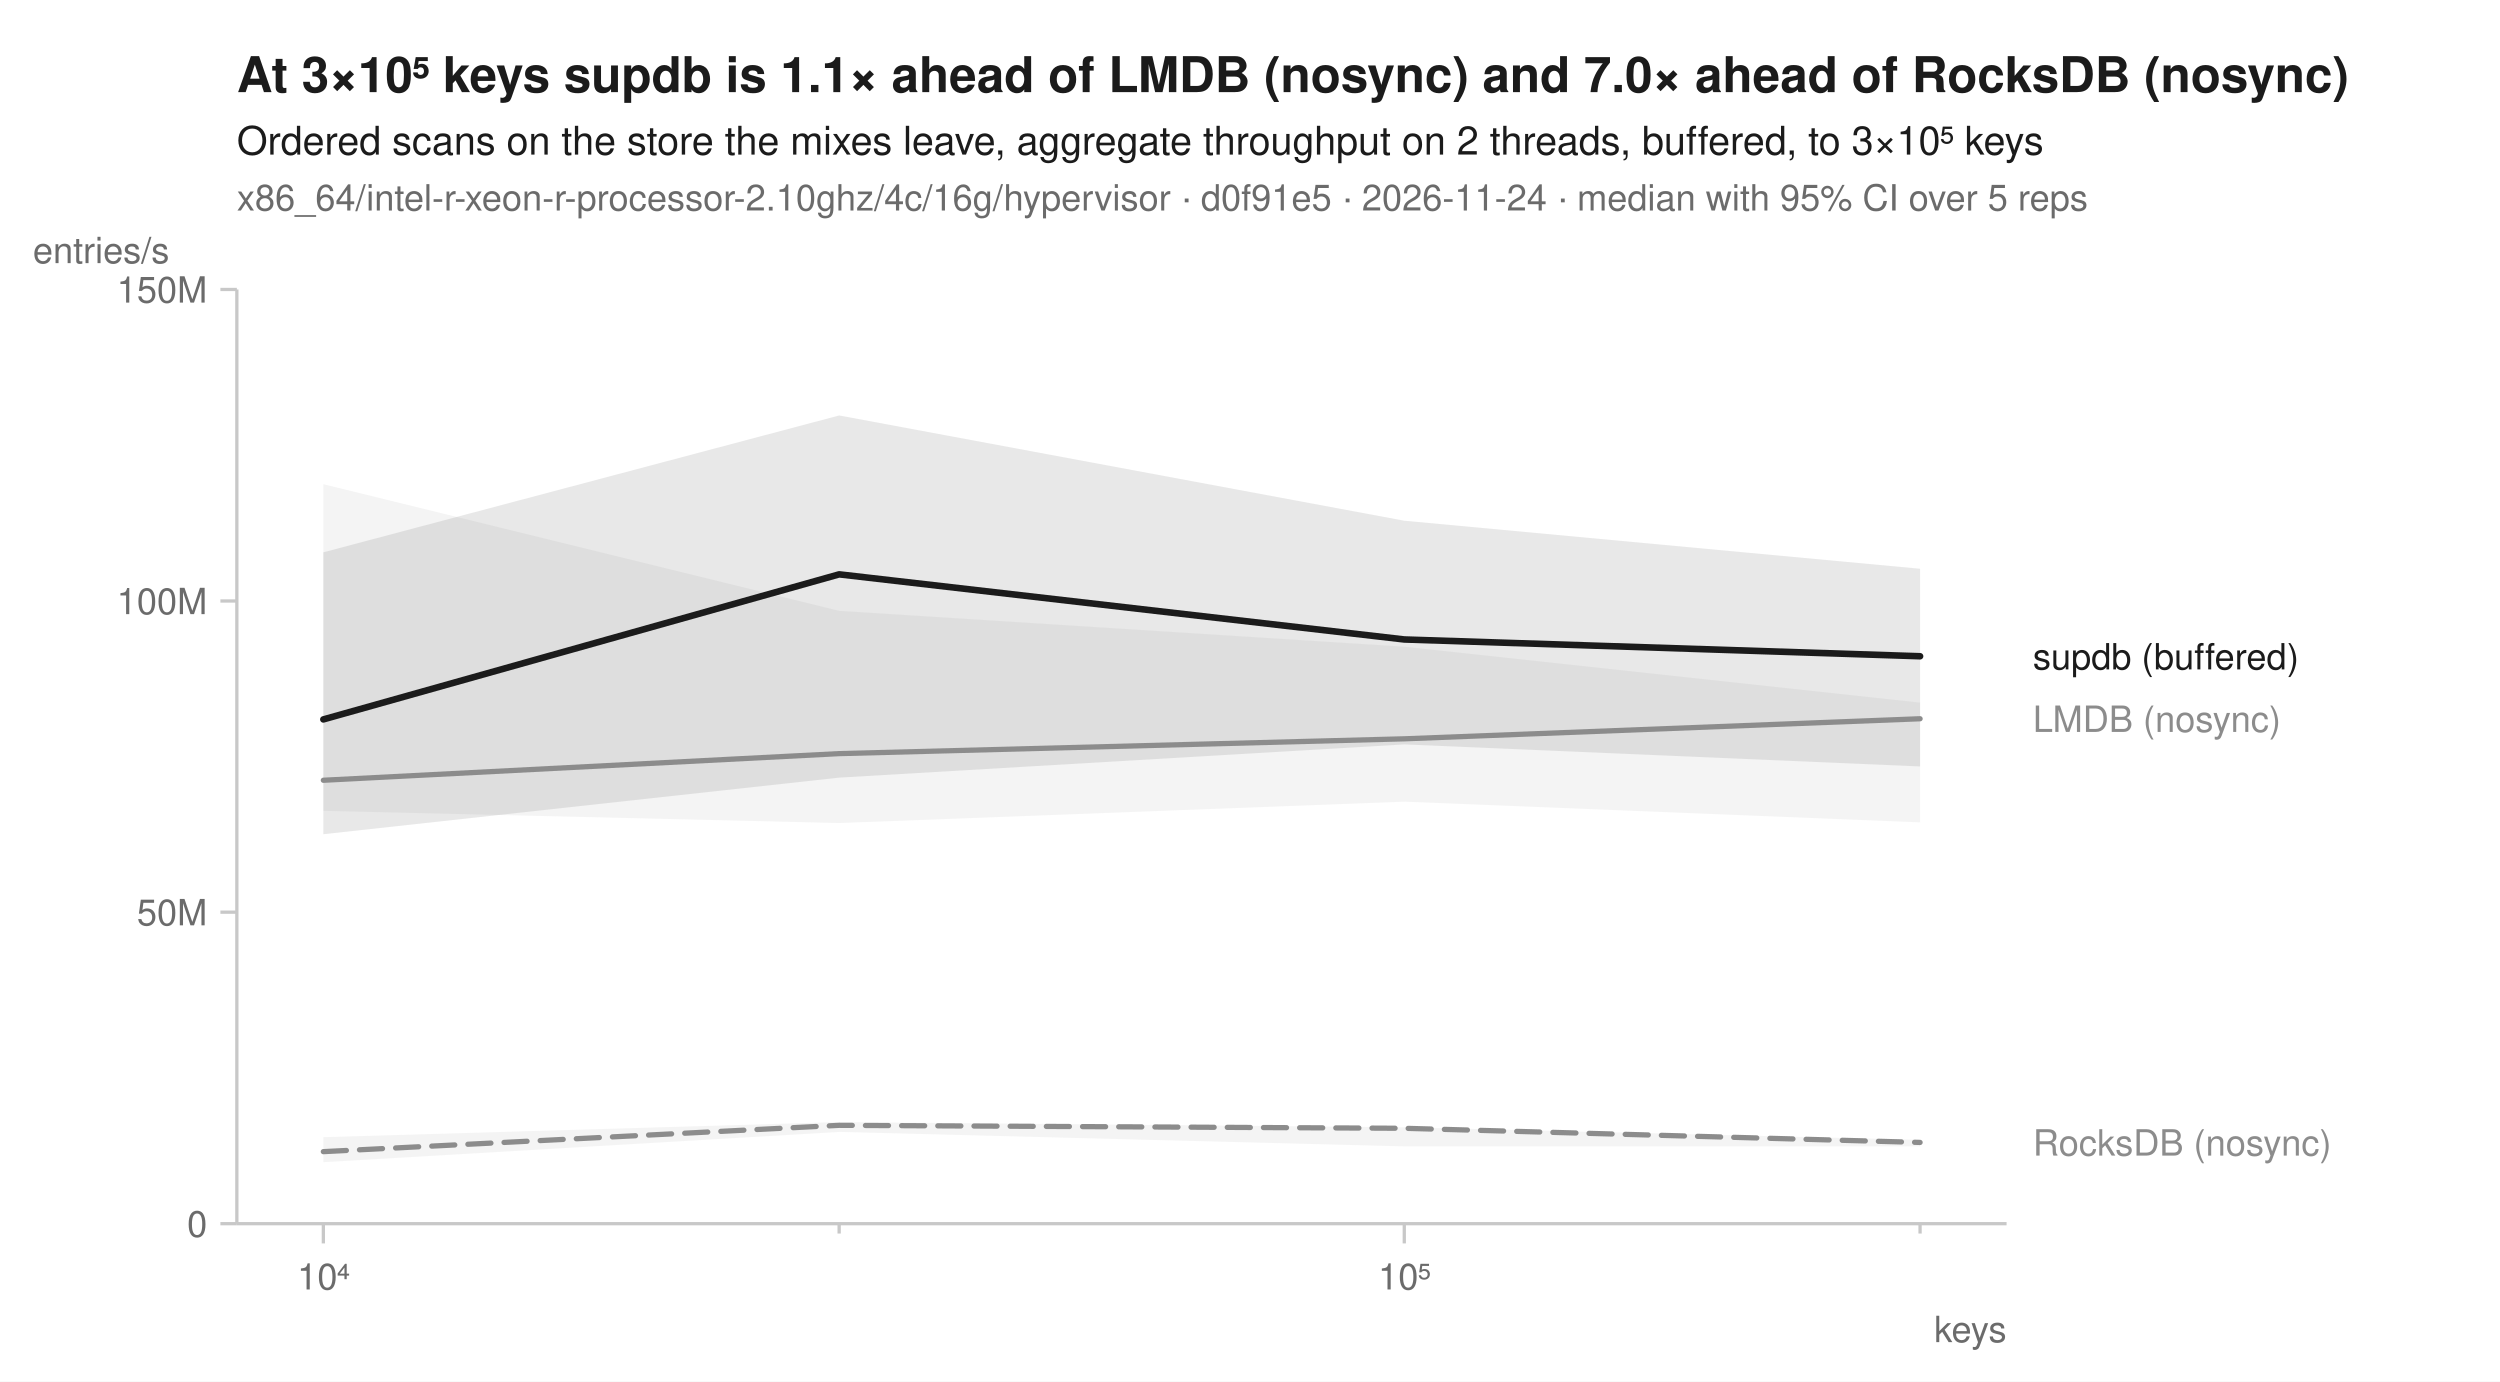
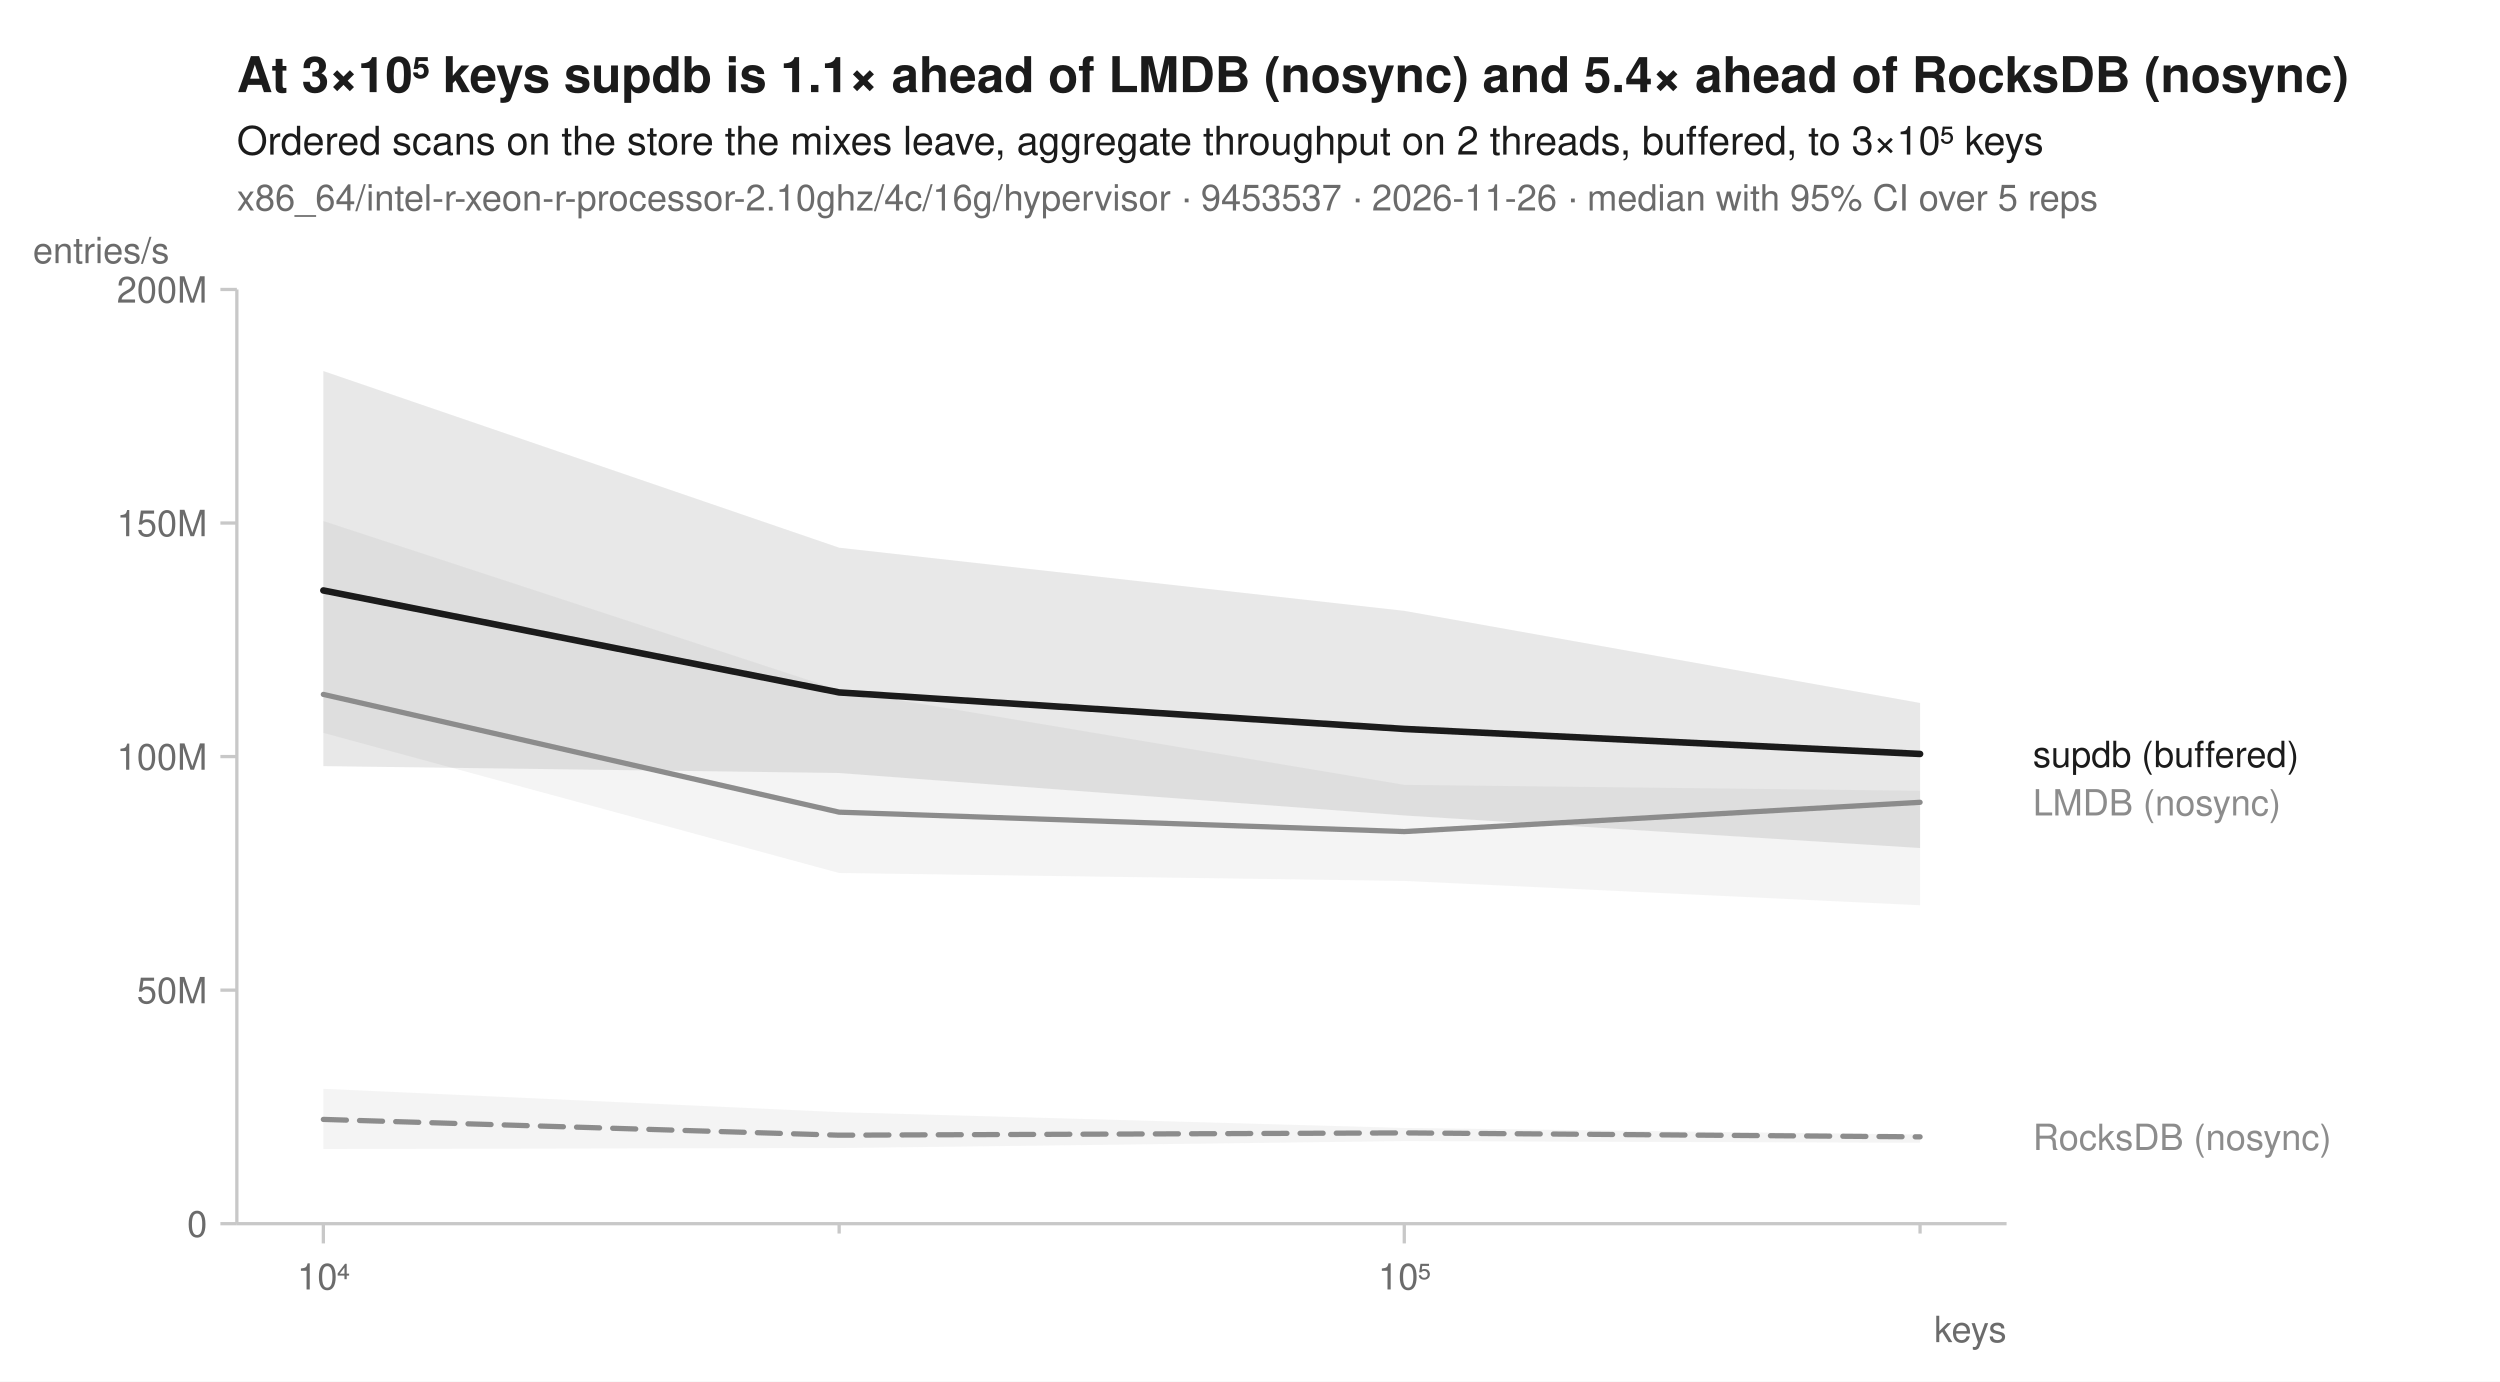
<svg xmlns="http://www.w3.org/2000/svg" width="760" height="420" viewBox="0 0 760 420" font-family="-apple-system, BlinkMacSystemFont, 'Segoe UI', Helvetica, Arial, sans-serif" fill="#1b1b1b">
  <rect width="760" height="420" fill="white" />
-   <text x="72" y="28" font-size="15" font-weight="600">At 3×10⁵ keys supdb is 1.1× ahead of LMDB (nosync) and 7.0× ahead of RocksDB (nosync)</text>
+   <text x="72" y="28" font-size="15" font-weight="600">At 3×10⁵ keys supdb is 1.1× ahead of LMDB (nosync) and 5.4× ahead of RocksDB (nosync)</text>
  <text x="72" y="47" font-size="12">Ordered scans on the store the mixes leave, aggregate throughput on 2 threads, buffered, to 3×10⁵ keys</text>
-   <text x="72" y="64" font-size="11" fill="#6b6b6b">x86_64/intel-r-xeon-r-processor-2.10ghz/4c/16g/hypervisor · d0f91e5 · 2026-11-24 · median with 95% CI over 5 reps</text>
+   <text x="72" y="64" font-size="11" fill="#6b6b6b">x86_64/intel-r-xeon-r-processor-2.10ghz/4c/16g/hypervisor · 9453537 · 2026-11-26 · median with 95% CI over 5 reps</text>
  <line x1="72" y1="372" x2="610" y2="372" stroke="#c8c8c8" stroke-width="1" />
  <line x1="72" y1="88" x2="72" y2="372" stroke="#c8c8c8" stroke-width="1" />
  <line x1="98.3" y1="372" x2="98.3" y2="378" stroke="#c8c8c8" stroke-width="1" />
  <text x="98.3" y="392" font-size="11" text-anchor="middle" fill="#6b6b6b">10⁴</text>
  <line x1="255.1" y1="372" x2="255.1" y2="375" stroke="#c8c8c8" stroke-width="1" />
  <line x1="426.9" y1="372" x2="426.9" y2="378" stroke="#c8c8c8" stroke-width="1" />
  <text x="426.9" y="392" font-size="11" text-anchor="middle" fill="#6b6b6b">10⁵</text>
  <line x1="583.7" y1="372" x2="583.7" y2="375" stroke="#c8c8c8" stroke-width="1" />
  <text x="610" y="408" font-size="11" text-anchor="end" fill="#6b6b6b">keys</text>
  <line x1="67" y1="372.0" x2="72" y2="372.0" stroke="#c8c8c8" stroke-width="1" />
  <text x="63" y="376.0" font-size="11" text-anchor="end" fill="#6b6b6b">0</text>
-   <line x1="67" y1="277.3" x2="72" y2="277.3" stroke="#c8c8c8" stroke-width="1" />
-   <text x="63" y="281.3" font-size="11" text-anchor="end" fill="#6b6b6b">50M</text>
-   <line x1="67" y1="182.7" x2="72" y2="182.7" stroke="#c8c8c8" stroke-width="1" />
-   <text x="63" y="186.7" font-size="11" text-anchor="end" fill="#6b6b6b">100M</text>
+   <line x1="67" y1="301.0" x2="72" y2="301.0" stroke="#c8c8c8" stroke-width="1" />
+   <text x="63" y="305.0" font-size="11" text-anchor="end" fill="#6b6b6b">50M</text>
+   <line x1="67" y1="230.0" x2="72" y2="230.0" stroke="#c8c8c8" stroke-width="1" />
+   <text x="63" y="234.0" font-size="11" text-anchor="end" fill="#6b6b6b">100M</text>
+   <line x1="67" y1="159.0" x2="72" y2="159.0" stroke="#c8c8c8" stroke-width="1" />
+   <text x="63" y="163.0" font-size="11" text-anchor="end" fill="#6b6b6b">150M</text>
  <line x1="67" y1="88.0" x2="72" y2="88.0" stroke="#c8c8c8" stroke-width="1" />
-   <text x="63" y="92.0" font-size="11" text-anchor="end" fill="#6b6b6b">150M</text>
+   <text x="63" y="92.0" font-size="11" text-anchor="end" fill="#6b6b6b">200M</text>
  <text x="10" y="80" font-size="11" text-anchor="start" fill="#6b6b6b">entries/s</text>
-   <path d="M98.3,345.7 L255.1,341.1 L426.9,342.7 L583.7,346.5 L583.7,348.5 L426.9,348.5 L255.1,344.1 L98.3,353.3 Z" fill="#8c8c8c" fill-opacity="0.10" />
-   <path d="M98.3,147.2 L255.1,185.7 L426.9,196.6 L583.7,213.6 L583.7,250.0 L426.9,243.7 L255.1,250.2 L98.3,246.5 Z" fill="#8c8c8c" fill-opacity="0.10" />
-   <path d="M98.3,167.9 L255.1,126.3 L426.9,158.3 L583.7,172.9 L583.7,233.0 L426.9,226.3 L255.1,236.4 L98.3,253.6 Z" fill="#1b1b1b" fill-opacity="0.10" />
-   <path d="M98.3,350.1 L255.1,342.1 L426.9,343.0 L583.7,347.3 " fill="none" stroke="#8c8c8c" stroke-width="1.6" stroke-linejoin="round" stroke-linecap="round" stroke-dasharray="7,4" />
-   <path d="M98.3,237.2 L255.1,229.1 L426.9,224.6 L583.7,218.5 " fill="none" stroke="#8c8c8c" stroke-width="1.6" stroke-linejoin="round" stroke-linecap="round" />
-   <path d="M98.3,218.7 L255.1,174.6 L426.9,194.4 L583.7,199.5 " fill="none" stroke="#1b1b1b" stroke-width="2" stroke-linejoin="round" stroke-linecap="round" />
-   <text x="618.0" y="203.5" font-size="11" fill="#1b1b1b">supdb (buffered)</text>
-   <text x="618.0" y="222.5" font-size="11" fill="#8c8c8c">LMDB (nosync)</text>
-   <text x="618.0" y="351.3" font-size="11" fill="#8c8c8c">RocksDB (nosync)</text>
+   <path d="M98.3,331.0 L255.1,338.1 L426.9,342.9 L583.7,344.9 L583.7,347.4 L426.9,346.9 L255.1,349.0 L98.3,349.3 Z" fill="#8c8c8c" fill-opacity="0.10" />
+   <path d="M98.3,158.4 L255.1,209.8 L426.9,238.6 L583.7,240.4 L583.7,275.2 L426.9,267.8 L255.1,265.4 L98.3,222.8 Z" fill="#8c8c8c" fill-opacity="0.10" />
+   <path d="M98.3,112.8 L255.1,166.5 L426.9,185.7 L583.7,213.7 L583.7,257.8 L426.9,247.9 L255.1,235.0 L98.3,232.9 Z" fill="#1b1b1b" fill-opacity="0.10" />
+   <path d="M98.3,340.3 L255.1,345.1 L426.9,344.4 L583.7,345.6 " fill="none" stroke="#8c8c8c" stroke-width="1.6" stroke-linejoin="round" stroke-linecap="round" stroke-dasharray="7,4" />
+   <path d="M98.3,211.1 L255.1,246.9 L426.9,252.8 L583.7,243.9 " fill="none" stroke="#8c8c8c" stroke-width="1.6" stroke-linejoin="round" stroke-linecap="round" />
+   <path d="M98.3,179.5 L255.1,210.5 L426.9,221.6 L583.7,229.2 " fill="none" stroke="#1b1b1b" stroke-width="2" stroke-linejoin="round" stroke-linecap="round" />
+   <text x="618.0" y="233.2" font-size="11" fill="#1b1b1b">supdb (buffered)</text>
+   <text x="618.0" y="247.9" font-size="11" fill="#8c8c8c">LMDB (nosync)</text>
+   <text x="618.0" y="349.6" font-size="11" fill="#8c8c8c">RocksDB (nosync)</text>
</svg>
